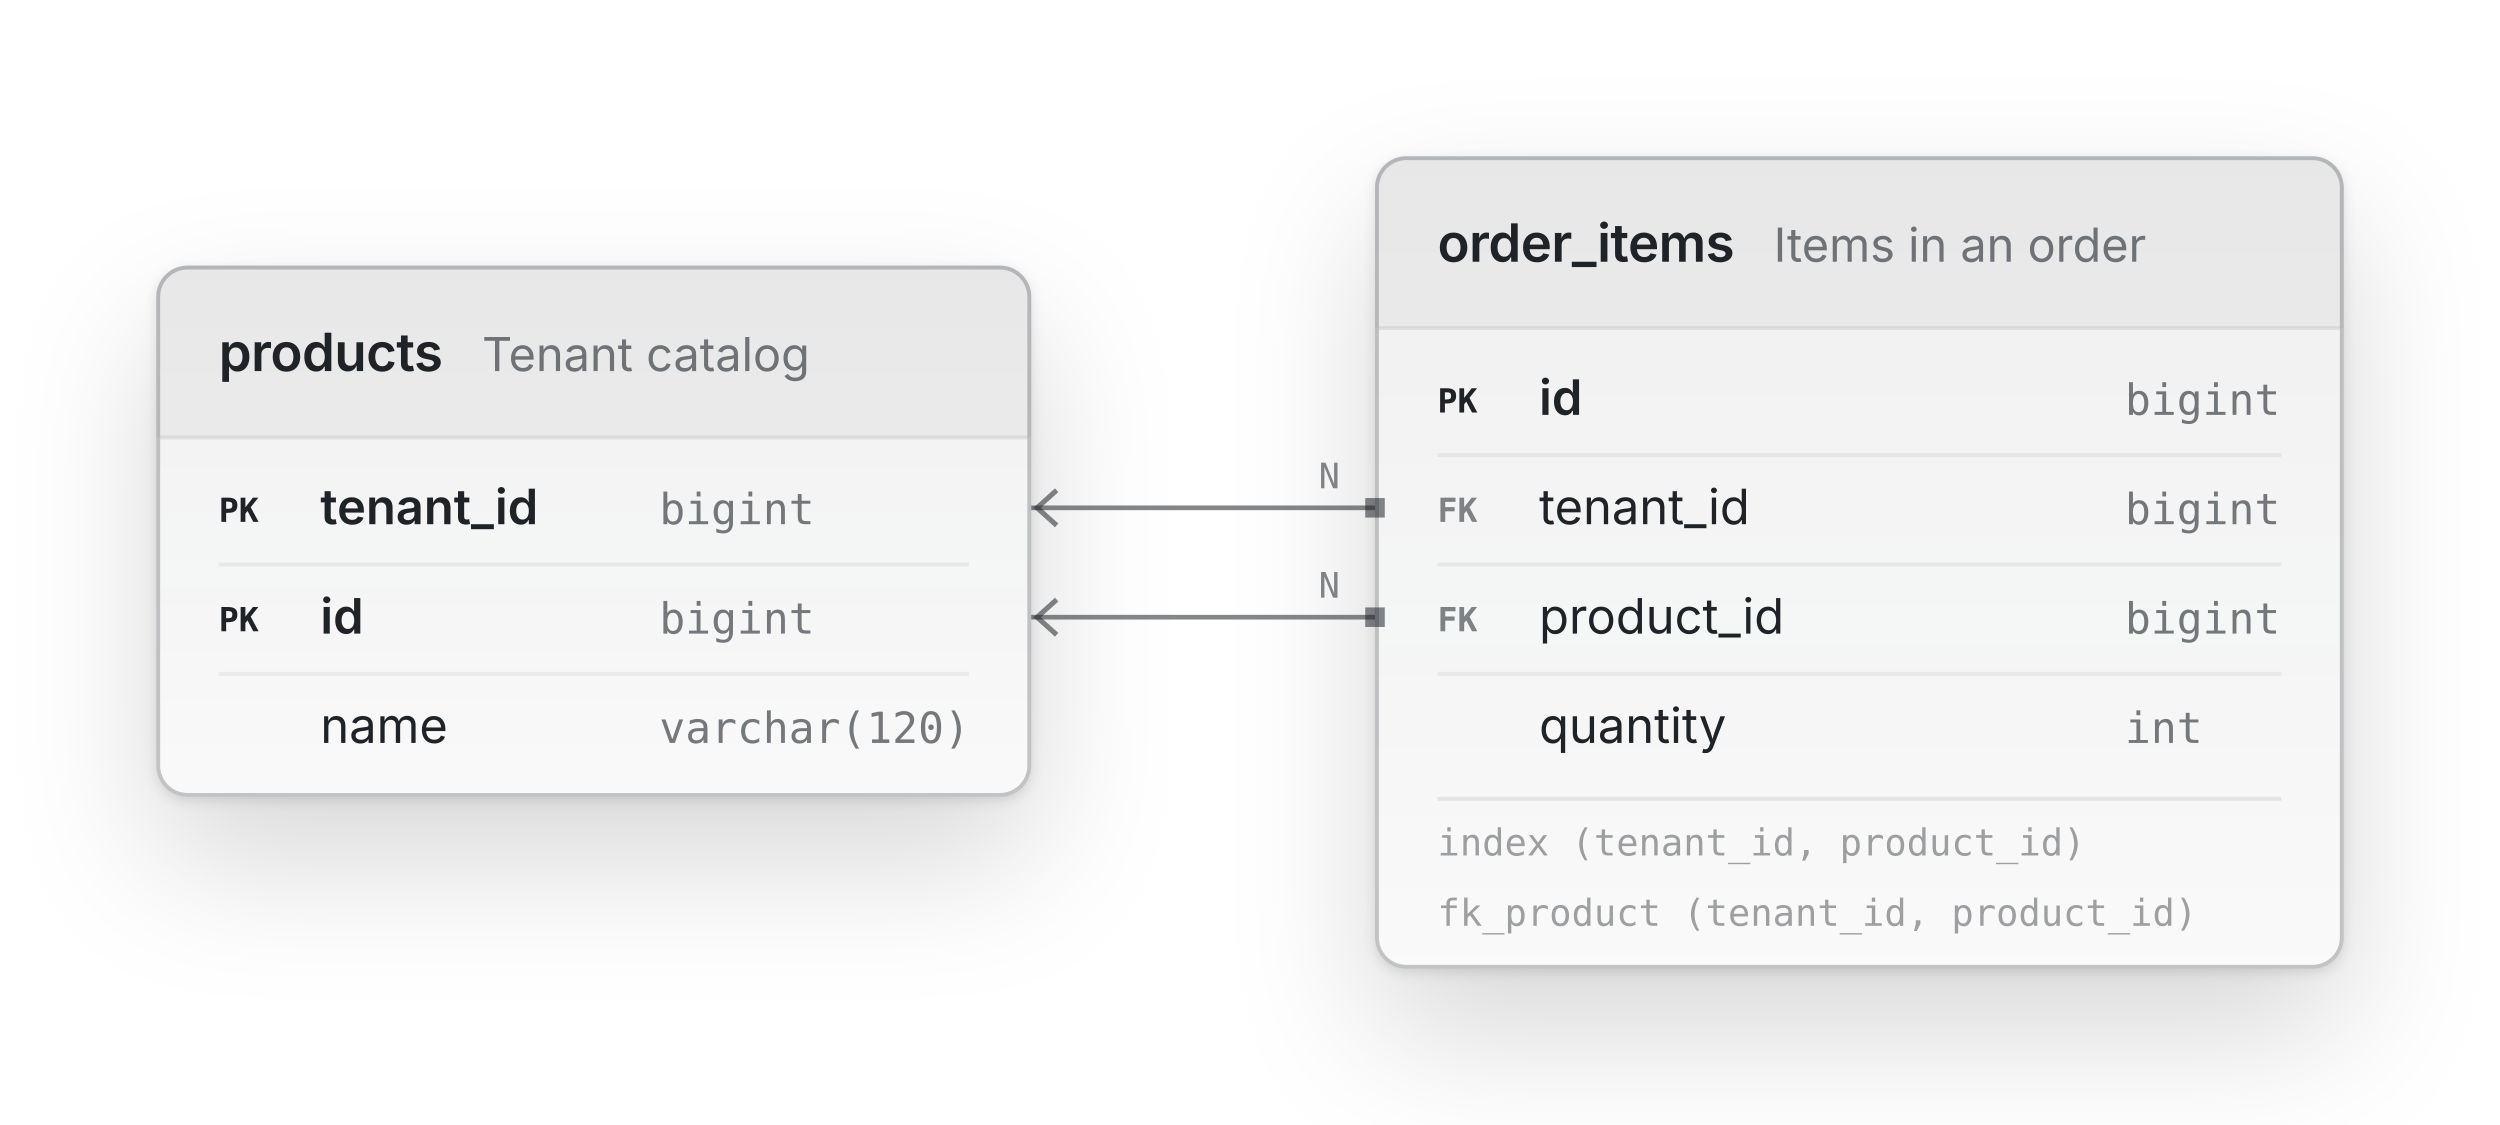
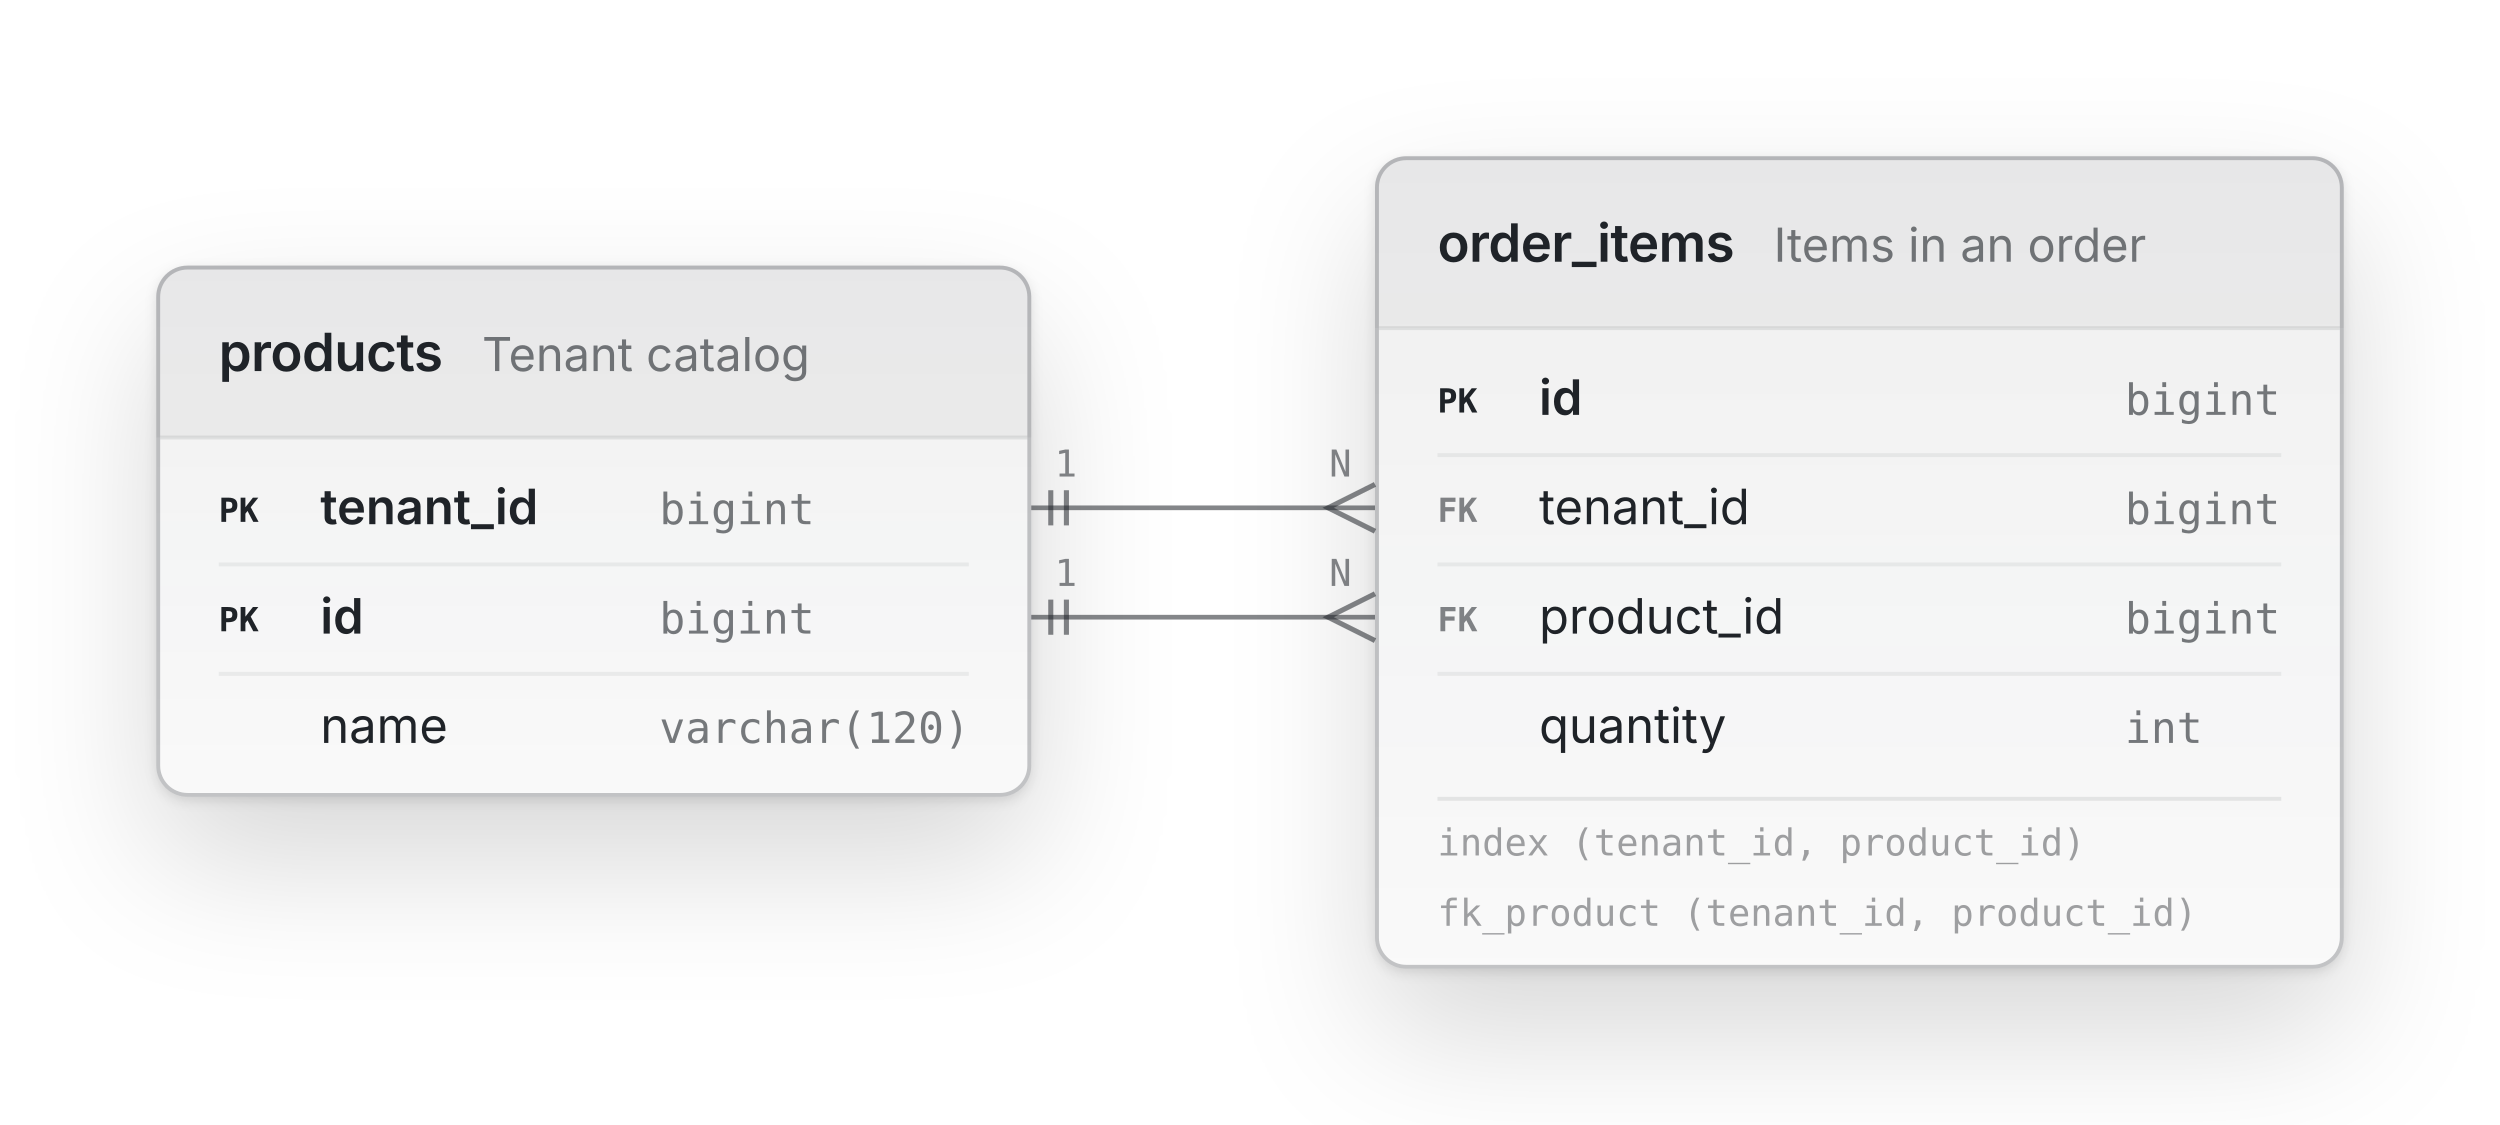
<svg xmlns="http://www.w3.org/2000/svg" viewBox="0 0 640 288" width="640" height="288" class="rz rz-graphite" role="img" aria-label="ERD: products, order_items" font-family="-apple-system, BlinkMacSystemFont, 'SF Pro Text', 'Geist', 'Segoe UI', 'Apple SD Gothic Neo', 'Noto Sans KR', system-ui, sans-serif" font-size="12">
  <style>.rz{color:#1f2328}@media (prefers-color-scheme:dark){.rz{color:#e6edf3}}</style>
  <defs>
    <linearGradient id="rz-wash" x1="0" y1="0" x2="0" y2="1">
      <stop offset="0" stop-color="currentColor" stop-opacity="0.07" />
      <stop offset="1" stop-color="currentColor" stop-opacity="0.025" />
    </linearGradient>
    <filter id="rz-shadow" x="-30%" y="-30%" width="160%" height="180%">
      <feGaussianBlur in="SourceAlpha" stdDeviation="18" />
      <feOffset dy="16" result="a" />
      <feFlood flood-color="#000000" flood-opacity="0.16" />
      <feComposite in2="a" operator="in" result="ambient" />
      <feGaussianBlur in="SourceAlpha" stdDeviation="1.5" />
      <feOffset dy="1" result="c" />
      <feFlood flood-color="#000000" flood-opacity="0.112" />
      <feComposite in2="c" operator="in" result="contact" />
      <feMerge>
        <feMergeNode in="ambient" />
        <feMergeNode in="contact" />
      </feMerge>
      <feComposite in2="SourceAlpha" operator="out" />
    </filter>
  </defs>
  <g class="rz-shadows">
    <rect class="rz-s" data-t="products" x="40" y="68" width="224" height="136" rx="8" fill="currentColor" filter="url(#rz-shadow)" />
    <rect class="rz-s" data-t="order_items" x="352" y="40" width="248" height="208" rx="8" fill="currentColor" filter="url(#rz-shadow)" />
  </g>
  <g class="rz-rels">
    <g class="rz-r" data-a="products" data-ac="tenant_id" data-b="order_items" data-bc="tenant_id" data-acs="[&quot;tenant_id&quot;,&quot;id&quot;]" data-bcs="[&quot;tenant_id&quot;,&quot;product_id&quot;]">
      <path d="M264,130 L352,130" fill="none" stroke="currentColor" stroke-opacity="0.55" stroke-width="1.2" />
-       <path d="M270.5,125.5 L265.5,130 L270.5,134.5" fill="none" stroke="currentColor" stroke-opacity="0.55" stroke-width="1.3" />
-       <rect x="349.5" y="127.5" width="5" height="5" fill="currentColor" fill-opacity="0.55" />
-       <text x="343" y="125" text-anchor="end" font-family="'SF Mono', 'Geist Mono', ui-monospace, Menlo, Consolas, monospace" font-size="9" fill="currentColor" fill-opacity="0.55">N</text>
+       <path d="M269,134.5 L269,125.5 M273,134.5 L273,125.5" fill="none" stroke="currentColor" stroke-opacity="0.55" stroke-width="1.3" />
+       <text x="270" y="122" text-anchor="start" font-family="'SF Mono', 'Geist Mono', ui-monospace, Menlo, Consolas, monospace" font-size="9.5" font-weight="500" fill="currentColor" fill-opacity="0.55">1</text>
+       <path d="M352,124 L340,130 L352,136" fill="none" stroke="currentColor" stroke-opacity="0.55" stroke-width="1.3" />
+       <text x="346" y="122" text-anchor="end" font-family="'SF Mono', 'Geist Mono', ui-monospace, Menlo, Consolas, monospace" font-size="9.5" font-weight="500" fill="currentColor" fill-opacity="0.55">N</text>
    </g>
    <g class="rz-r" data-a="products" data-ac="id" data-b="order_items" data-bc="product_id" data-acs="[&quot;tenant_id&quot;,&quot;id&quot;]" data-bcs="[&quot;tenant_id&quot;,&quot;product_id&quot;]">
      <path d="M264,158 L352,158" fill="none" stroke="currentColor" stroke-opacity="0.55" stroke-width="1.2" />
-       <path d="M270.5,153.5 L265.5,158 L270.5,162.5" fill="none" stroke="currentColor" stroke-opacity="0.55" stroke-width="1.3" />
-       <rect x="349.5" y="155.5" width="5" height="5" fill="currentColor" fill-opacity="0.55" />
-       <text x="343" y="153" text-anchor="end" font-family="'SF Mono', 'Geist Mono', ui-monospace, Menlo, Consolas, monospace" font-size="9" fill="currentColor" fill-opacity="0.55">N</text>
+       <path d="M269,162.5 L269,153.5 M273,162.5 L273,153.5" fill="none" stroke="currentColor" stroke-opacity="0.55" stroke-width="1.3" />
+       <text x="270" y="150" text-anchor="start" font-family="'SF Mono', 'Geist Mono', ui-monospace, Menlo, Consolas, monospace" font-size="9.5" font-weight="500" fill="currentColor" fill-opacity="0.55">1</text>
+       <path d="M352,152 L340,158 L352,164" fill="none" stroke="currentColor" stroke-opacity="0.55" stroke-width="1.3" />
+       <text x="346" y="150" text-anchor="end" font-family="'SF Mono', 'Geist Mono', ui-monospace, Menlo, Consolas, monospace" font-size="9.5" font-weight="500" fill="currentColor" fill-opacity="0.55">N</text>
    </g>
  </g>
  <g class="rz-tables">
    <g class="rz-t" data-t="products" transform="translate(40,68)">
      <rect width="224" height="136" rx="8" fill="url(#rz-wash)" />
      <path d="M0,8 A8,8 0 0 1 8,0 H216 A8,8 0 0 1 224,8 V44 H0 Z" fill="currentColor" fill-opacity="0.04" />
      <rect x="0.5" y="0.5" width="223" height="135" rx="7.5" fill="none" stroke="currentColor" stroke-opacity="0.25" />
      <g class="rz-head">
        <path class="rz-hit" d="M0,8 A8,8 0 0 1 8,0 H216 A8,8 0 0 1 224,8 V44 H0 Z" fill="currentColor" fill-opacity="0" />
        <text x="16" y="27" font-size="13.5" font-weight="600" letter-spacing="-0.01em" fill="currentColor">products<tspan dx="10" font-size="12" font-weight="400" letter-spacing="0" fill="currentColor" fill-opacity="0.6">Tenant catalog</tspan>
        </text>
      </g>
      <rect x="1" y="43.5" width="222" height="1" fill="currentColor" fill-opacity="0.09" />
      <g class="rz-c" data-c="tenant_id">
        <rect class="rz-hit" x="1" y="48" width="222" height="28" fill="currentColor" fill-opacity="0" />
        <text x="16" y="65.6" font-family="'SF Mono', 'Geist Mono', ui-monospace, Menlo, Consolas, monospace" font-size="8.5" font-weight="600" fill="currentColor">PK</text>
        <text x="42" y="66.2" font-size="12.5" fill="currentColor" font-weight="600">tenant_id</text>
        <text x="128.8" y="66.2" font-family="'SF Mono', 'Geist Mono', ui-monospace, Menlo, Consolas, monospace" font-size="11" fill="currentColor" fill-opacity="0.6">bigint</text>
      </g>
      <g class="rz-c" data-c="id">
        <rect class="rz-hit" x="1" y="76" width="222" height="28" fill="currentColor" fill-opacity="0" />
        <rect x="16" y="76" width="192" height="1" fill="currentColor" fill-opacity="0.09" opacity=".7" />
        <text x="16" y="93.6" font-family="'SF Mono', 'Geist Mono', ui-monospace, Menlo, Consolas, monospace" font-size="8.5" font-weight="600" fill="currentColor">PK</text>
        <text x="42" y="94.2" font-size="12.5" fill="currentColor" font-weight="600">id</text>
        <text x="128.8" y="94.2" font-family="'SF Mono', 'Geist Mono', ui-monospace, Menlo, Consolas, monospace" font-size="11" fill="currentColor" fill-opacity="0.6">bigint</text>
      </g>
      <g class="rz-c" data-c="name">
        <rect class="rz-hit" x="1" y="104" width="222" height="28" fill="currentColor" fill-opacity="0" />
        <rect x="16" y="104" width="192" height="1" fill="currentColor" fill-opacity="0.09" opacity=".7" />
        <text x="42" y="122.2" font-size="12.5" fill="currentColor">name</text>
        <text x="128.8" y="122.2" font-family="'SF Mono', 'Geist Mono', ui-monospace, Menlo, Consolas, monospace" font-size="11" fill="currentColor" fill-opacity="0.6">varchar(120)</text>
      </g>
    </g>
    <g class="rz-t" data-t="order_items" transform="translate(352,40)">
      <rect width="248" height="208" rx="8" fill="url(#rz-wash)" />
      <path d="M0,8 A8,8 0 0 1 8,0 H240 A8,8 0 0 1 248,8 V44 H0 Z" fill="currentColor" fill-opacity="0.04" />
      <rect x="0.5" y="0.5" width="247" height="207" rx="7.5" fill="none" stroke="currentColor" stroke-opacity="0.25" />
      <g class="rz-head">
        <path class="rz-hit" d="M0,8 A8,8 0 0 1 8,0 H240 A8,8 0 0 1 248,8 V44 H0 Z" fill="currentColor" fill-opacity="0" />
        <text x="16" y="27" font-size="13.5" font-weight="600" letter-spacing="-0.01em" fill="currentColor">order_items<tspan dx="10" font-size="12" font-weight="400" letter-spacing="0" fill="currentColor" fill-opacity="0.6">Items in an order</tspan>
        </text>
      </g>
      <rect x="1" y="43.5" width="246" height="1" fill="currentColor" fill-opacity="0.09" />
      <g class="rz-c" data-c="id">
        <rect class="rz-hit" x="1" y="48" width="246" height="28" fill="currentColor" fill-opacity="0" />
        <text x="16" y="65.6" font-family="'SF Mono', 'Geist Mono', ui-monospace, Menlo, Consolas, monospace" font-size="8.5" font-weight="600" fill="currentColor">PK</text>
        <text x="42" y="66.2" font-size="12.5" fill="currentColor" font-weight="600">id</text>
        <text x="192" y="66.2" font-family="'SF Mono', 'Geist Mono', ui-monospace, Menlo, Consolas, monospace" font-size="11" fill="currentColor" fill-opacity="0.6">bigint</text>
      </g>
      <g class="rz-c" data-c="tenant_id">
        <rect class="rz-hit" x="1" y="76" width="246" height="28" fill="currentColor" fill-opacity="0" />
        <rect x="16" y="76" width="216" height="1" fill="currentColor" fill-opacity="0.09" opacity=".7" />
        <text x="16" y="93.6" font-family="'SF Mono', 'Geist Mono', ui-monospace, Menlo, Consolas, monospace" font-size="8.5" font-weight="600" fill="currentColor" fill-opacity="0.55">FK</text>
        <text x="42" y="94.2" font-size="12.5" fill="currentColor">tenant_id</text>
        <text x="192" y="94.2" font-family="'SF Mono', 'Geist Mono', ui-monospace, Menlo, Consolas, monospace" font-size="11" fill="currentColor" fill-opacity="0.6">bigint</text>
      </g>
      <g class="rz-c" data-c="product_id">
        <rect class="rz-hit" x="1" y="104" width="246" height="28" fill="currentColor" fill-opacity="0" />
        <rect x="16" y="104" width="216" height="1" fill="currentColor" fill-opacity="0.09" opacity=".7" />
        <text x="16" y="121.6" font-family="'SF Mono', 'Geist Mono', ui-monospace, Menlo, Consolas, monospace" font-size="8.5" font-weight="600" fill="currentColor" fill-opacity="0.55">FK</text>
        <text x="42" y="122.2" font-size="12.5" fill="currentColor">product_id</text>
        <text x="192" y="122.2" font-family="'SF Mono', 'Geist Mono', ui-monospace, Menlo, Consolas, monospace" font-size="11" fill="currentColor" fill-opacity="0.6">bigint</text>
      </g>
      <g class="rz-c" data-c="quantity">
        <rect class="rz-hit" x="1" y="132" width="246" height="28" fill="currentColor" fill-opacity="0" />
        <rect x="16" y="132" width="216" height="1" fill="currentColor" fill-opacity="0.09" opacity=".7" />
        <text x="42" y="150.2" font-size="12.5" fill="currentColor">quantity</text>
        <text x="192" y="150.2" font-family="'SF Mono', 'Geist Mono', ui-monospace, Menlo, Consolas, monospace" font-size="11" fill="currentColor" fill-opacity="0.6">int</text>
      </g>
      <rect x="16" y="164" width="216" height="1" fill="currentColor" fill-opacity="0.09" />
      <text x="16" y="179" font-family="'SF Mono', 'Geist Mono', ui-monospace, Menlo, Consolas, monospace" font-size="9.5" fill="currentColor" fill-opacity="0.42">index (tenant_id, product_id)</text>
      <text x="16" y="197" font-family="'SF Mono', 'Geist Mono', ui-monospace, Menlo, Consolas, monospace" font-size="9.5" fill="currentColor" fill-opacity="0.42">fk_product (tenant_id, product_id)</text>
    </g>
  </g>
</svg>
